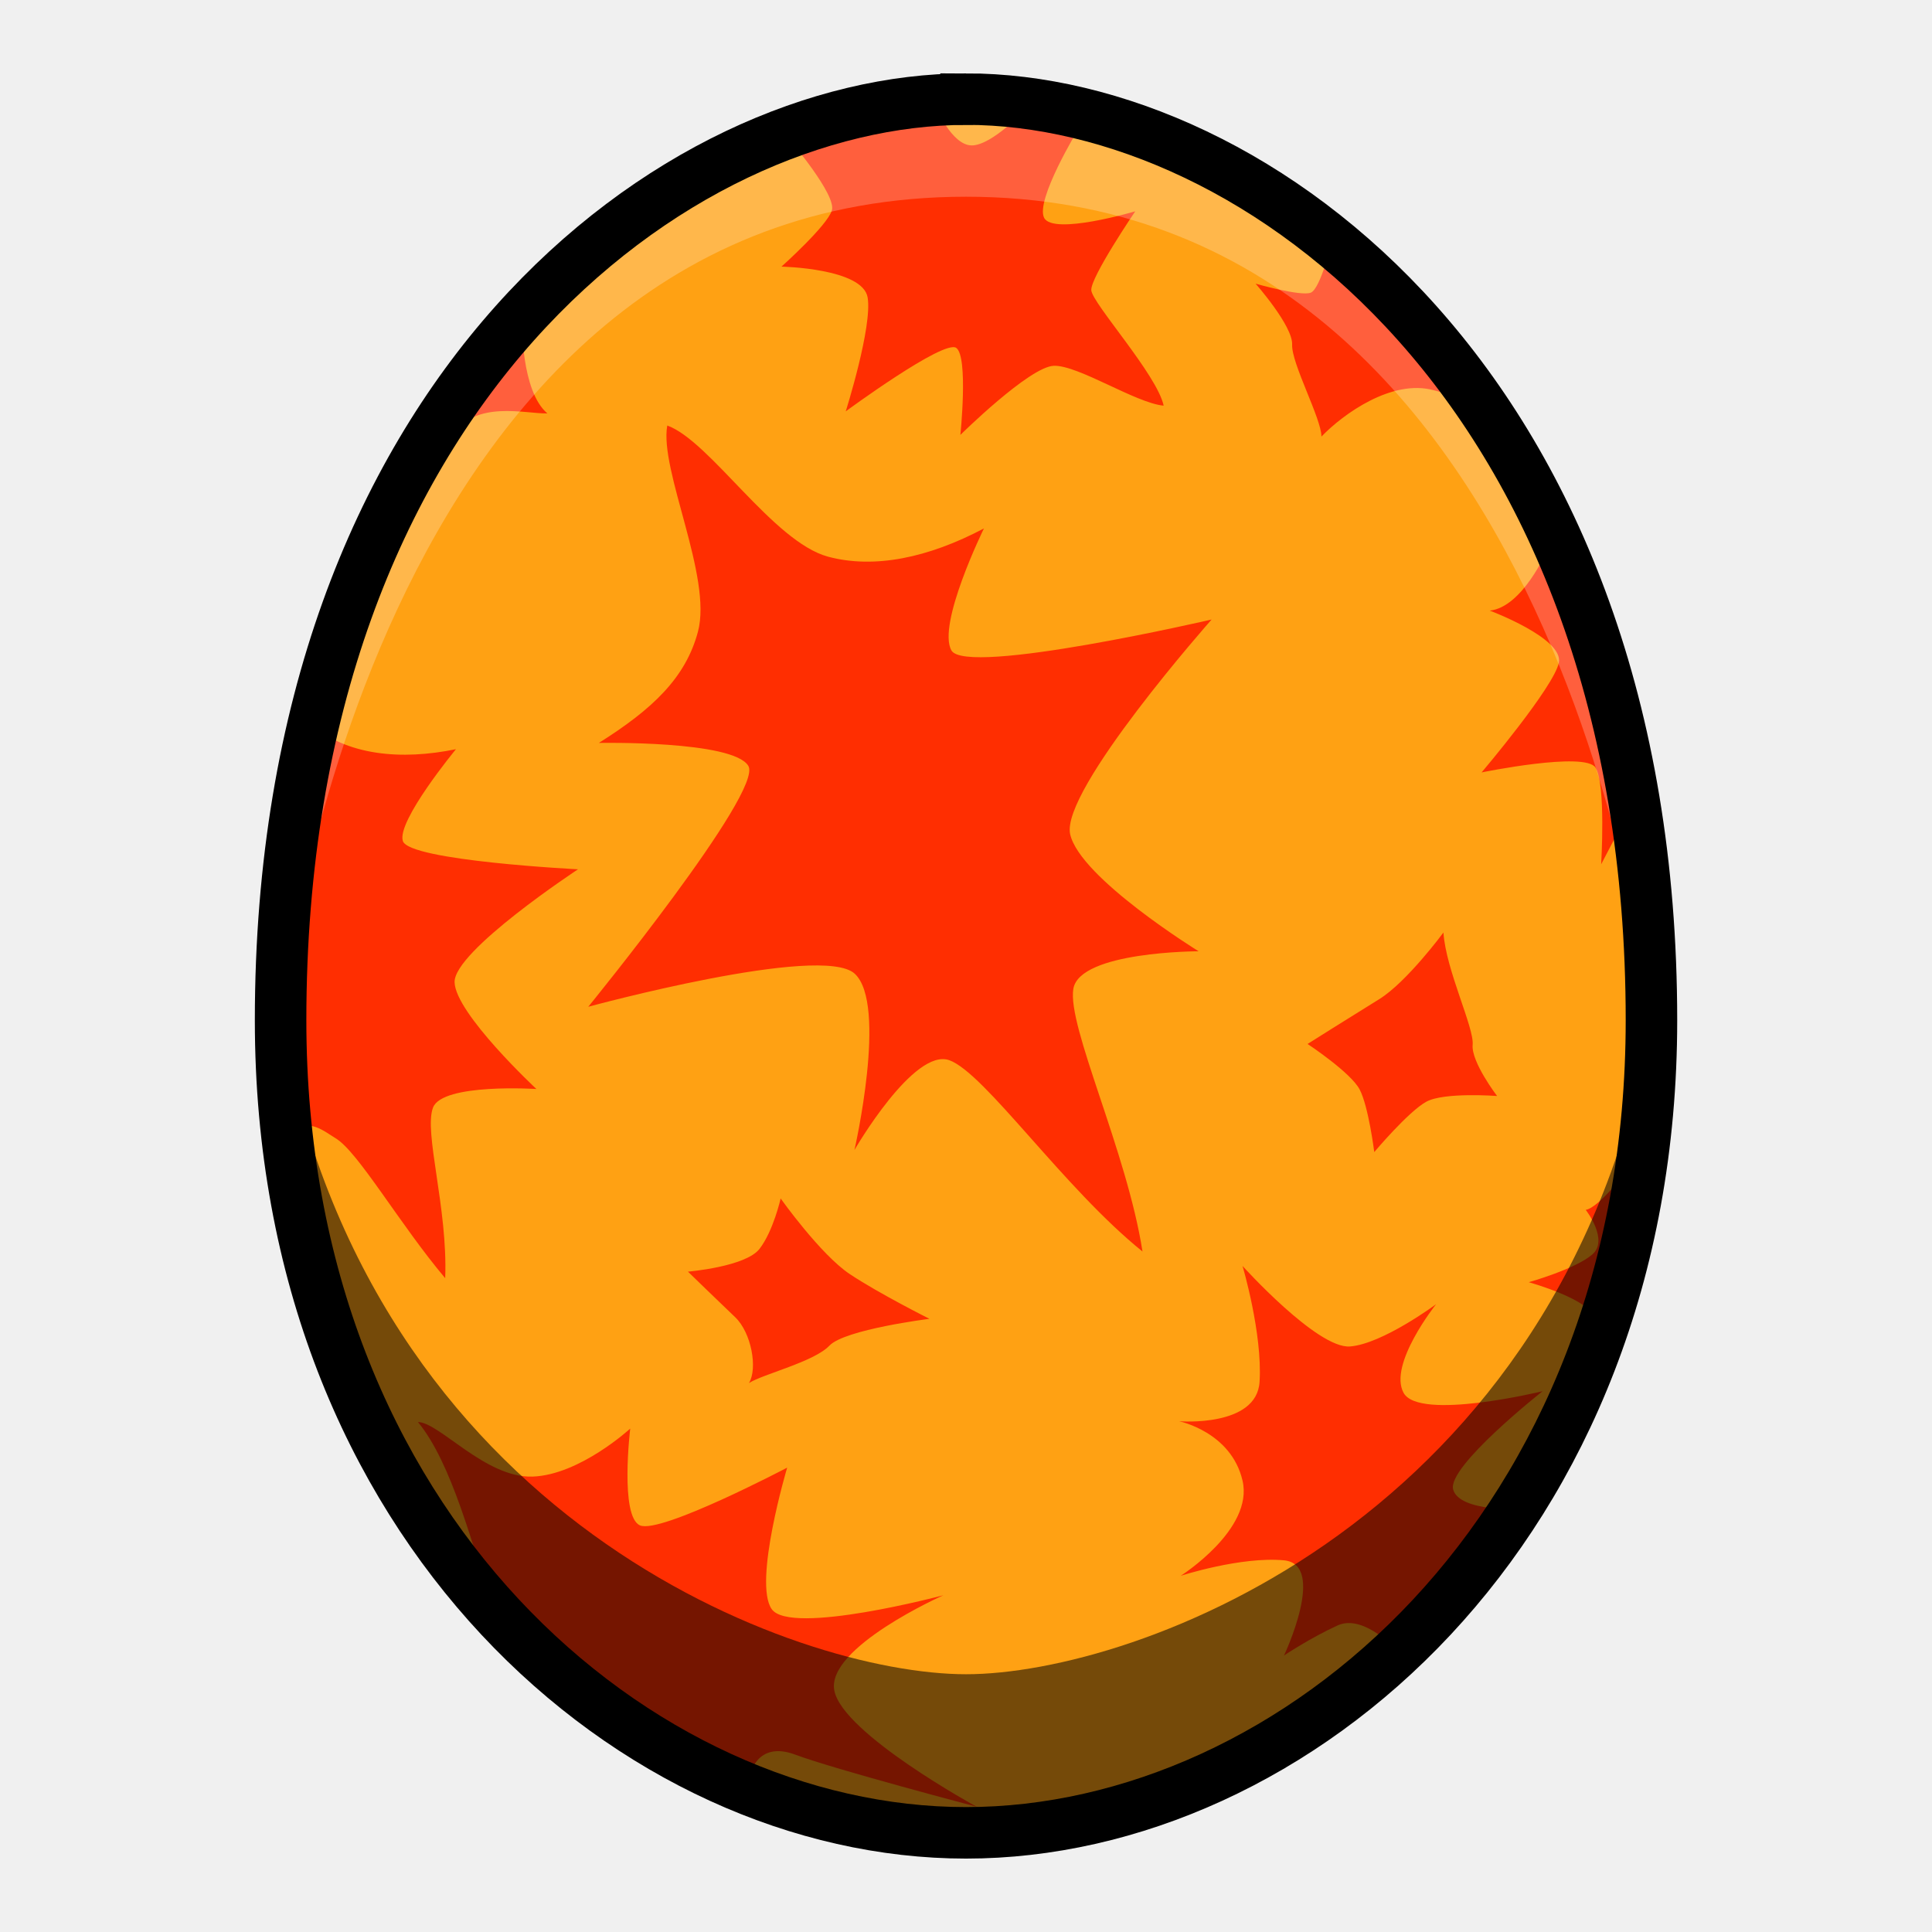
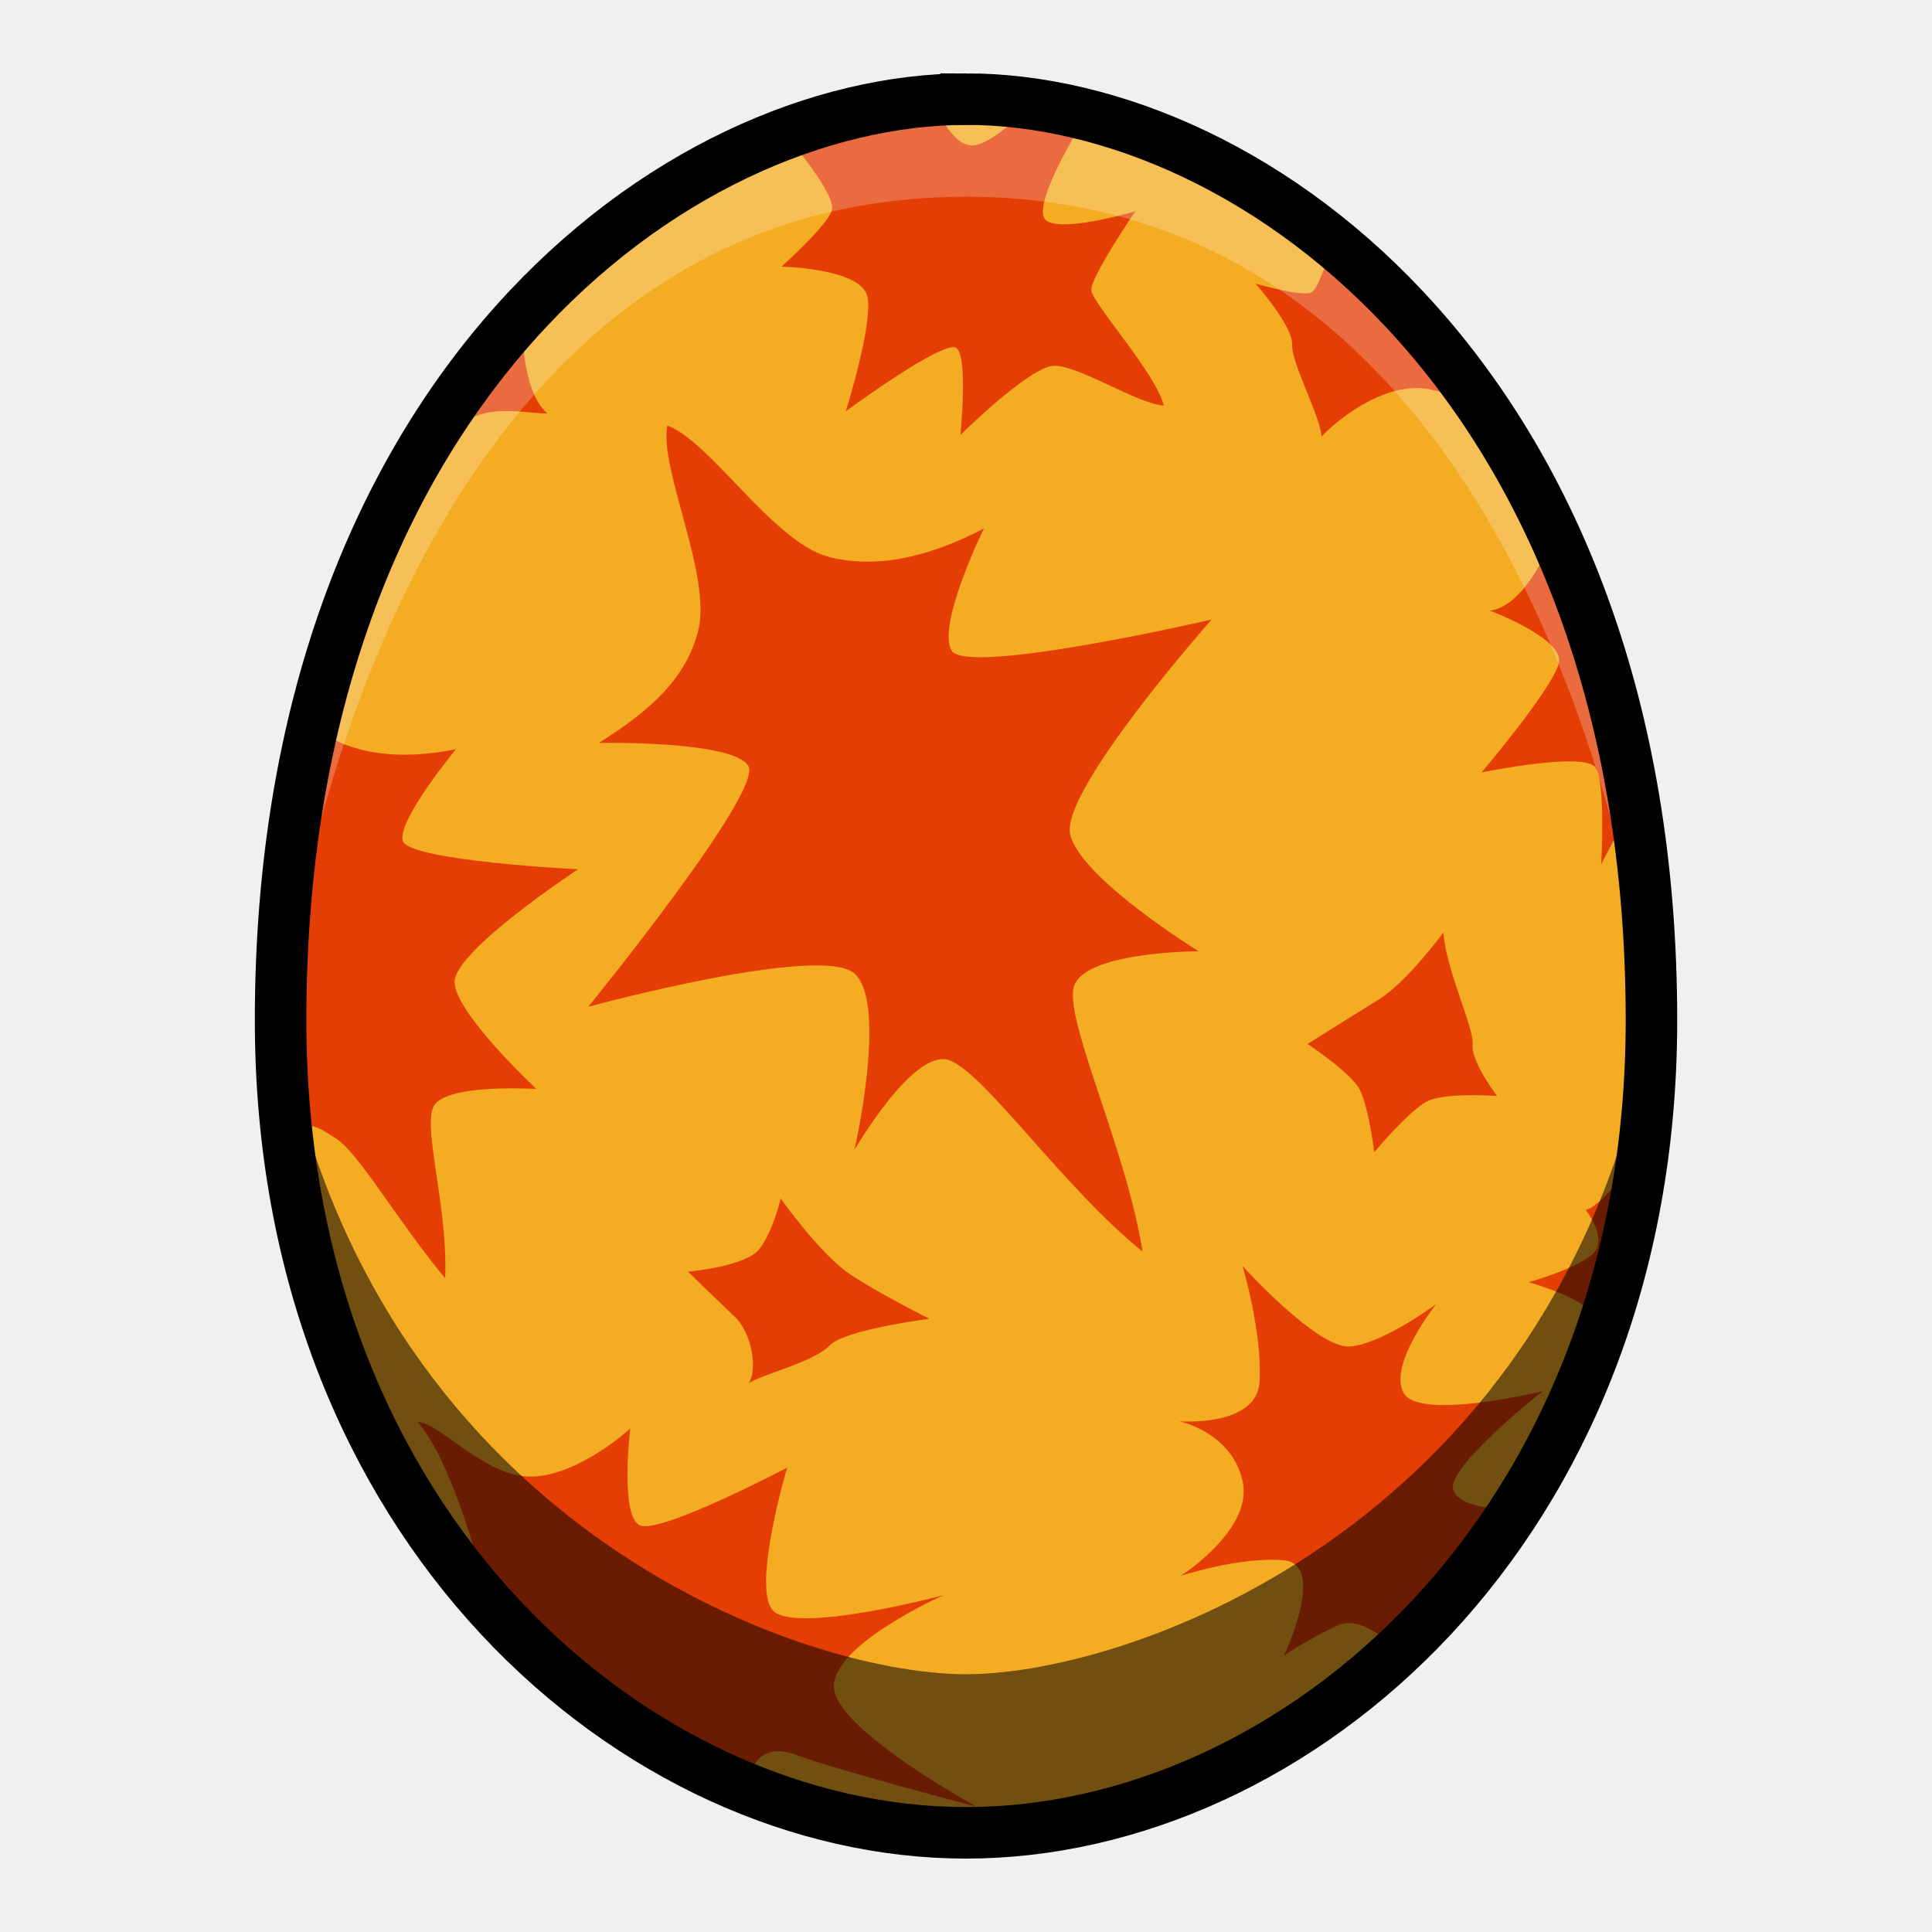
<svg xmlns="http://www.w3.org/2000/svg" viewBox="0 0 39.687 39.687">
-   <path d="M19.844 2.037c-5.953 0-14.08 5.976-14.08 18.922 0 10.441 7.34 16.691 14.08 16.691s14.08-6.25 14.08-16.691c0-12.946-8.127-18.923-14.08-18.923z" fill="#ffa113" />
-   <path d="m19.21 2.169-2.99.702s.969 1.135.868 1.453c-.1.317-1.035 1.153-1.035 1.153s1.67.033 1.77.634c.1.602-.45 2.339-.45 2.339s2.02-1.487 2.271-1.303c.25.184.084 1.787.084 1.787s1.42-1.403 1.92-1.42c.502-.016 1.688.769 2.256.819-.134-.635-1.47-2.105-1.487-2.372-.016-.267.903-1.62.903-1.62s-1.688.5-1.872.133c-.183-.367.702-1.82.702-1.82l-1.07-.418s-.7.751-1.118.751c-.418 0-.752-.818-.752-.818zm8.168 2.706-.016.084s-.234.968-.434 1.052c-.2.084-1.136-.184-1.136-.184s.768.869.751 1.253c-.017.384.602 1.52.602 1.888.45-.468 1.453-1.186 2.305-.952.852.233.801.1.801.1zM10.725 6.626l-.968.78s-.969 2.267-.473 1.535 1.5-.437 1.96-.449c-.543-.46-.52-1.866-.52-1.866zm2.982 2.115c-.166.915.932 3.108.63 4.236-.253.951-.94 1.595-2.035 2.284 0 0 2.759-.054 3.071.473.313.528-3.289 4.947-3.289 4.947s4.792-1.304 5.473-.68c.681.625-.005 3.622-.005 3.622s1.22-2.111 1.952-1.843c.732.269 2.347 2.626 3.965 3.928-.318-2.052-1.553-4.63-1.42-5.398.134-.768 2.573-.769 2.573-.769s-2.438-1.503-2.639-2.405c-.2-.902 2.906-4.41 2.906-4.41s-5.044 1.17-5.345.635c-.3-.535.668-2.506.668-2.506-1.144.604-2.252.835-3.203.58-1.127-.304-2.427-2.38-3.302-2.694zm18.065 2.582s-.502 1.153-1.17 1.22c0 0 1.52.567 1.42 1.069-.1.5-1.587 2.255-1.587 2.255s2.122-.435 2.339-.1c.217.334.117 1.987.117 1.987l.584-1.119zM6.325 14.837l-.612 2.465.29 5.938c.336-.283.661.003.893.143.464.28 1.318 1.77 2.249 2.873.056-1.442-.444-2.997-.25-3.504.193-.506 2.124-.382 2.124-.382s-1.664-1.55-1.681-2.193c-.017-.642 2.536-2.32 2.536-2.32s-3.463-.174-3.598-.579c-.134-.405 1.09-1.888 1.09-1.888-1.113.228-2.248.144-3.04-.553zm23.325 4.32s-.751 1.018-1.32 1.369c-.567.35-1.47.919-1.47.919s.886.584 1.07.935c.183.35.3 1.286.3 1.286s.702-.835 1.07-1.035c.367-.2 1.453-.117 1.453-.117s-.535-.701-.502-1.052c.034-.351-.55-1.537-.6-2.305zm3.775 4.877s-.567.769-.851.819c0 0 .484.617.133.918-.35.3-1.303.568-1.303.568s1.32.368 1.337.752c.016.384.718-1.203.718-1.203zm-17.389.585s-.15.668-.434 1.035c-.284.368-1.47.468-1.47.468s.635.618.969.935c.334.318.467 1.053.284 1.354.284-.184 1.336-.435 1.653-.769.318-.334 2.055-.551 2.055-.551s-1.035-.518-1.637-.919c-.601-.4-1.42-1.553-1.42-1.553zm9.488 1.386s.412 1.387.35 2.38c-.057.94-1.653.81-1.653.81s1.07.218 1.303 1.22c.234 1.003-1.27 1.955-1.27 1.955s1.237-.401 2.122-.318c.885.084 0 1.955 0 1.955s.551-.368 1.102-.618c.552-.25 1.254.55 1.254.55l2.522-2.94s-1.27.067-1.403-.4c-.134-.468 1.837-2.021 1.837-2.021s-2.539.618-2.856.033c-.318-.584.668-1.82.668-1.82s-1.103.818-1.77.868c-.67.05-2.206-1.654-2.206-1.654zM8.586 29.212c.702.852 1.12 2.556 1.537 3.792.418 1.236 5.279 3.475 5.279 3.475s.133-.735.935-.435c.802.301 3.725 1.07 3.725 1.07s-2.756-1.504-2.924-2.389c-.167-.885 2.24-1.955 2.24-1.955s-3.142.836-3.526.284c-.384-.55.318-2.906.318-2.906s-2.606 1.37-3.024 1.186c-.417-.184-.2-1.988-.2-1.988s-1.036.952-2.005.986c-.968.033-1.92-1.12-2.355-1.12z" fill="#ff2e01" />
+   <path d="M19.844 2.037c-5.953 0-14.08 5.976-14.08 18.922 0 10.441 7.34 16.691 14.08 16.691s14.08-6.25 14.08-16.691c0-12.946-8.127-18.923-14.08-18.923z" fill="#f4ac23" />
+   <path d="m19.21 2.169-2.99.702s.969 1.135.868 1.453c-.1.317-1.035 1.153-1.035 1.153s1.67.033 1.77.634c.1.602-.45 2.339-.45 2.339s2.02-1.487 2.271-1.303c.25.184.084 1.787.084 1.787s1.42-1.403 1.92-1.42c.502-.016 1.688.769 2.256.819-.134-.635-1.47-2.105-1.487-2.372-.016-.267.903-1.62.903-1.62s-1.688.5-1.872.133c-.183-.367.702-1.82.702-1.82l-1.07-.418s-.7.751-1.118.751c-.418 0-.752-.818-.752-.818zm8.168 2.706-.016.084s-.234.968-.434 1.052c-.2.084-1.136-.184-1.136-.184s.768.869.751 1.253c-.017.384.602 1.52.602 1.888.45-.468 1.453-1.186 2.305-.952.852.233.801.1.801.1zM10.725 6.626l-.968.78s-.969 2.267-.473 1.535 1.5-.437 1.96-.449c-.543-.46-.52-1.866-.52-1.866zm2.982 2.115c-.166.915.932 3.108.63 4.236-.253.951-.94 1.595-2.035 2.284 0 0 2.759-.054 3.071.473.313.528-3.289 4.947-3.289 4.947s4.792-1.304 5.473-.68c.681.625-.005 3.622-.005 3.622s1.22-2.111 1.952-1.843c.732.269 2.347 2.626 3.965 3.928-.318-2.052-1.553-4.63-1.42-5.398.134-.768 2.573-.769 2.573-.769s-2.438-1.503-2.639-2.405c-.2-.902 2.906-4.41 2.906-4.41s-5.044 1.17-5.345.635c-.3-.535.668-2.506.668-2.506-1.144.604-2.252.835-3.203.58-1.127-.304-2.427-2.38-3.302-2.694zm18.065 2.582s-.502 1.153-1.17 1.22c0 0 1.52.567 1.42 1.069-.1.5-1.587 2.255-1.587 2.255s2.122-.435 2.339-.1c.217.334.117 1.987.117 1.987l.584-1.119zM6.325 14.837l-.612 2.465.29 5.938c.336-.283.661.003.893.143.464.28 1.318 1.77 2.249 2.873.056-1.442-.444-2.997-.25-3.504.193-.506 2.124-.382 2.124-.382s-1.664-1.55-1.681-2.193c-.017-.642 2.536-2.32 2.536-2.32s-3.463-.174-3.598-.579c-.134-.405 1.09-1.888 1.09-1.888-1.113.228-2.248.144-3.04-.553zm23.325 4.32s-.751 1.018-1.32 1.369c-.567.35-1.47.919-1.47.919s.886.584 1.07.935c.183.35.3 1.286.3 1.286s.702-.835 1.07-1.035c.367-.2 1.453-.117 1.453-.117s-.535-.701-.502-1.052c.034-.351-.55-1.537-.6-2.305zm3.775 4.877s-.567.769-.851.819c0 0 .484.617.133.918-.35.3-1.303.568-1.303.568s1.32.368 1.337.752c.016.384.718-1.203.718-1.203zm-17.389.585s-.15.668-.434 1.035c-.284.368-1.47.468-1.47.468s.635.618.969.935c.334.318.467 1.053.284 1.354.284-.184 1.336-.435 1.653-.769.318-.334 2.055-.551 2.055-.551s-1.035-.518-1.637-.919c-.601-.4-1.42-1.553-1.42-1.553zm9.488 1.386s.412 1.387.35 2.38c-.057.94-1.653.81-1.653.81s1.07.218 1.303 1.22c.234 1.003-1.27 1.955-1.27 1.955s1.237-.401 2.122-.318c.885.084 0 1.955 0 1.955s.551-.368 1.102-.618c.552-.25 1.254.55 1.254.55l2.522-2.94s-1.27.067-1.403-.4c-.134-.468 1.837-2.021 1.837-2.021s-2.539.618-2.856.033c-.318-.584.668-1.82.668-1.82s-1.103.818-1.77.868c-.67.05-2.206-1.654-2.206-1.654zM8.586 29.212c.702.852 1.12 2.556 1.537 3.792.418 1.236 5.279 3.475 5.279 3.475s.133-.735.935-.435c.802.301 3.725 1.07 3.725 1.07s-2.756-1.504-2.924-2.389c-.167-.885 2.24-1.955 2.24-1.955s-3.142.836-3.526.284c-.384-.55.318-2.906.318-2.906s-2.606 1.37-3.024 1.186c-.417-.184-.2-1.988-.2-1.988s-1.036.952-2.005.986c-.968.033-1.92-1.12-2.355-1.12z" fill="#e43e04" />
  <path d="M19.844 2.037c-8.886 0-14.08 9.48-14.08 18.922 0 0 1.718-16.918 14.08-16.918s14.08 16.918 14.08 16.918c0-9.442-5.195-18.923-14.08-18.923z" opacity=".238" fill="#fff" />
  <path d="M5.764 20.959c.25 12.682 10.938 16.691 14.08 16.691 3.141 0 13.83-4.009 14.08-16.691-1.822 10.27-10.607 13.433-14.08 13.433-3.474 0-12.258-3.164-14.08-13.433z" opacity=".541" />
  <path d="M19.844 2.037c-5.953 0-14.08 5.976-14.08 18.922 0 10.441 7.34 16.691 14.08 16.691s14.08-6.25 14.08-16.691c0-12.946-8.127-18.923-14.08-18.923z" fill="none" stroke="#000" stroke-width="1.058" />
</svg>
